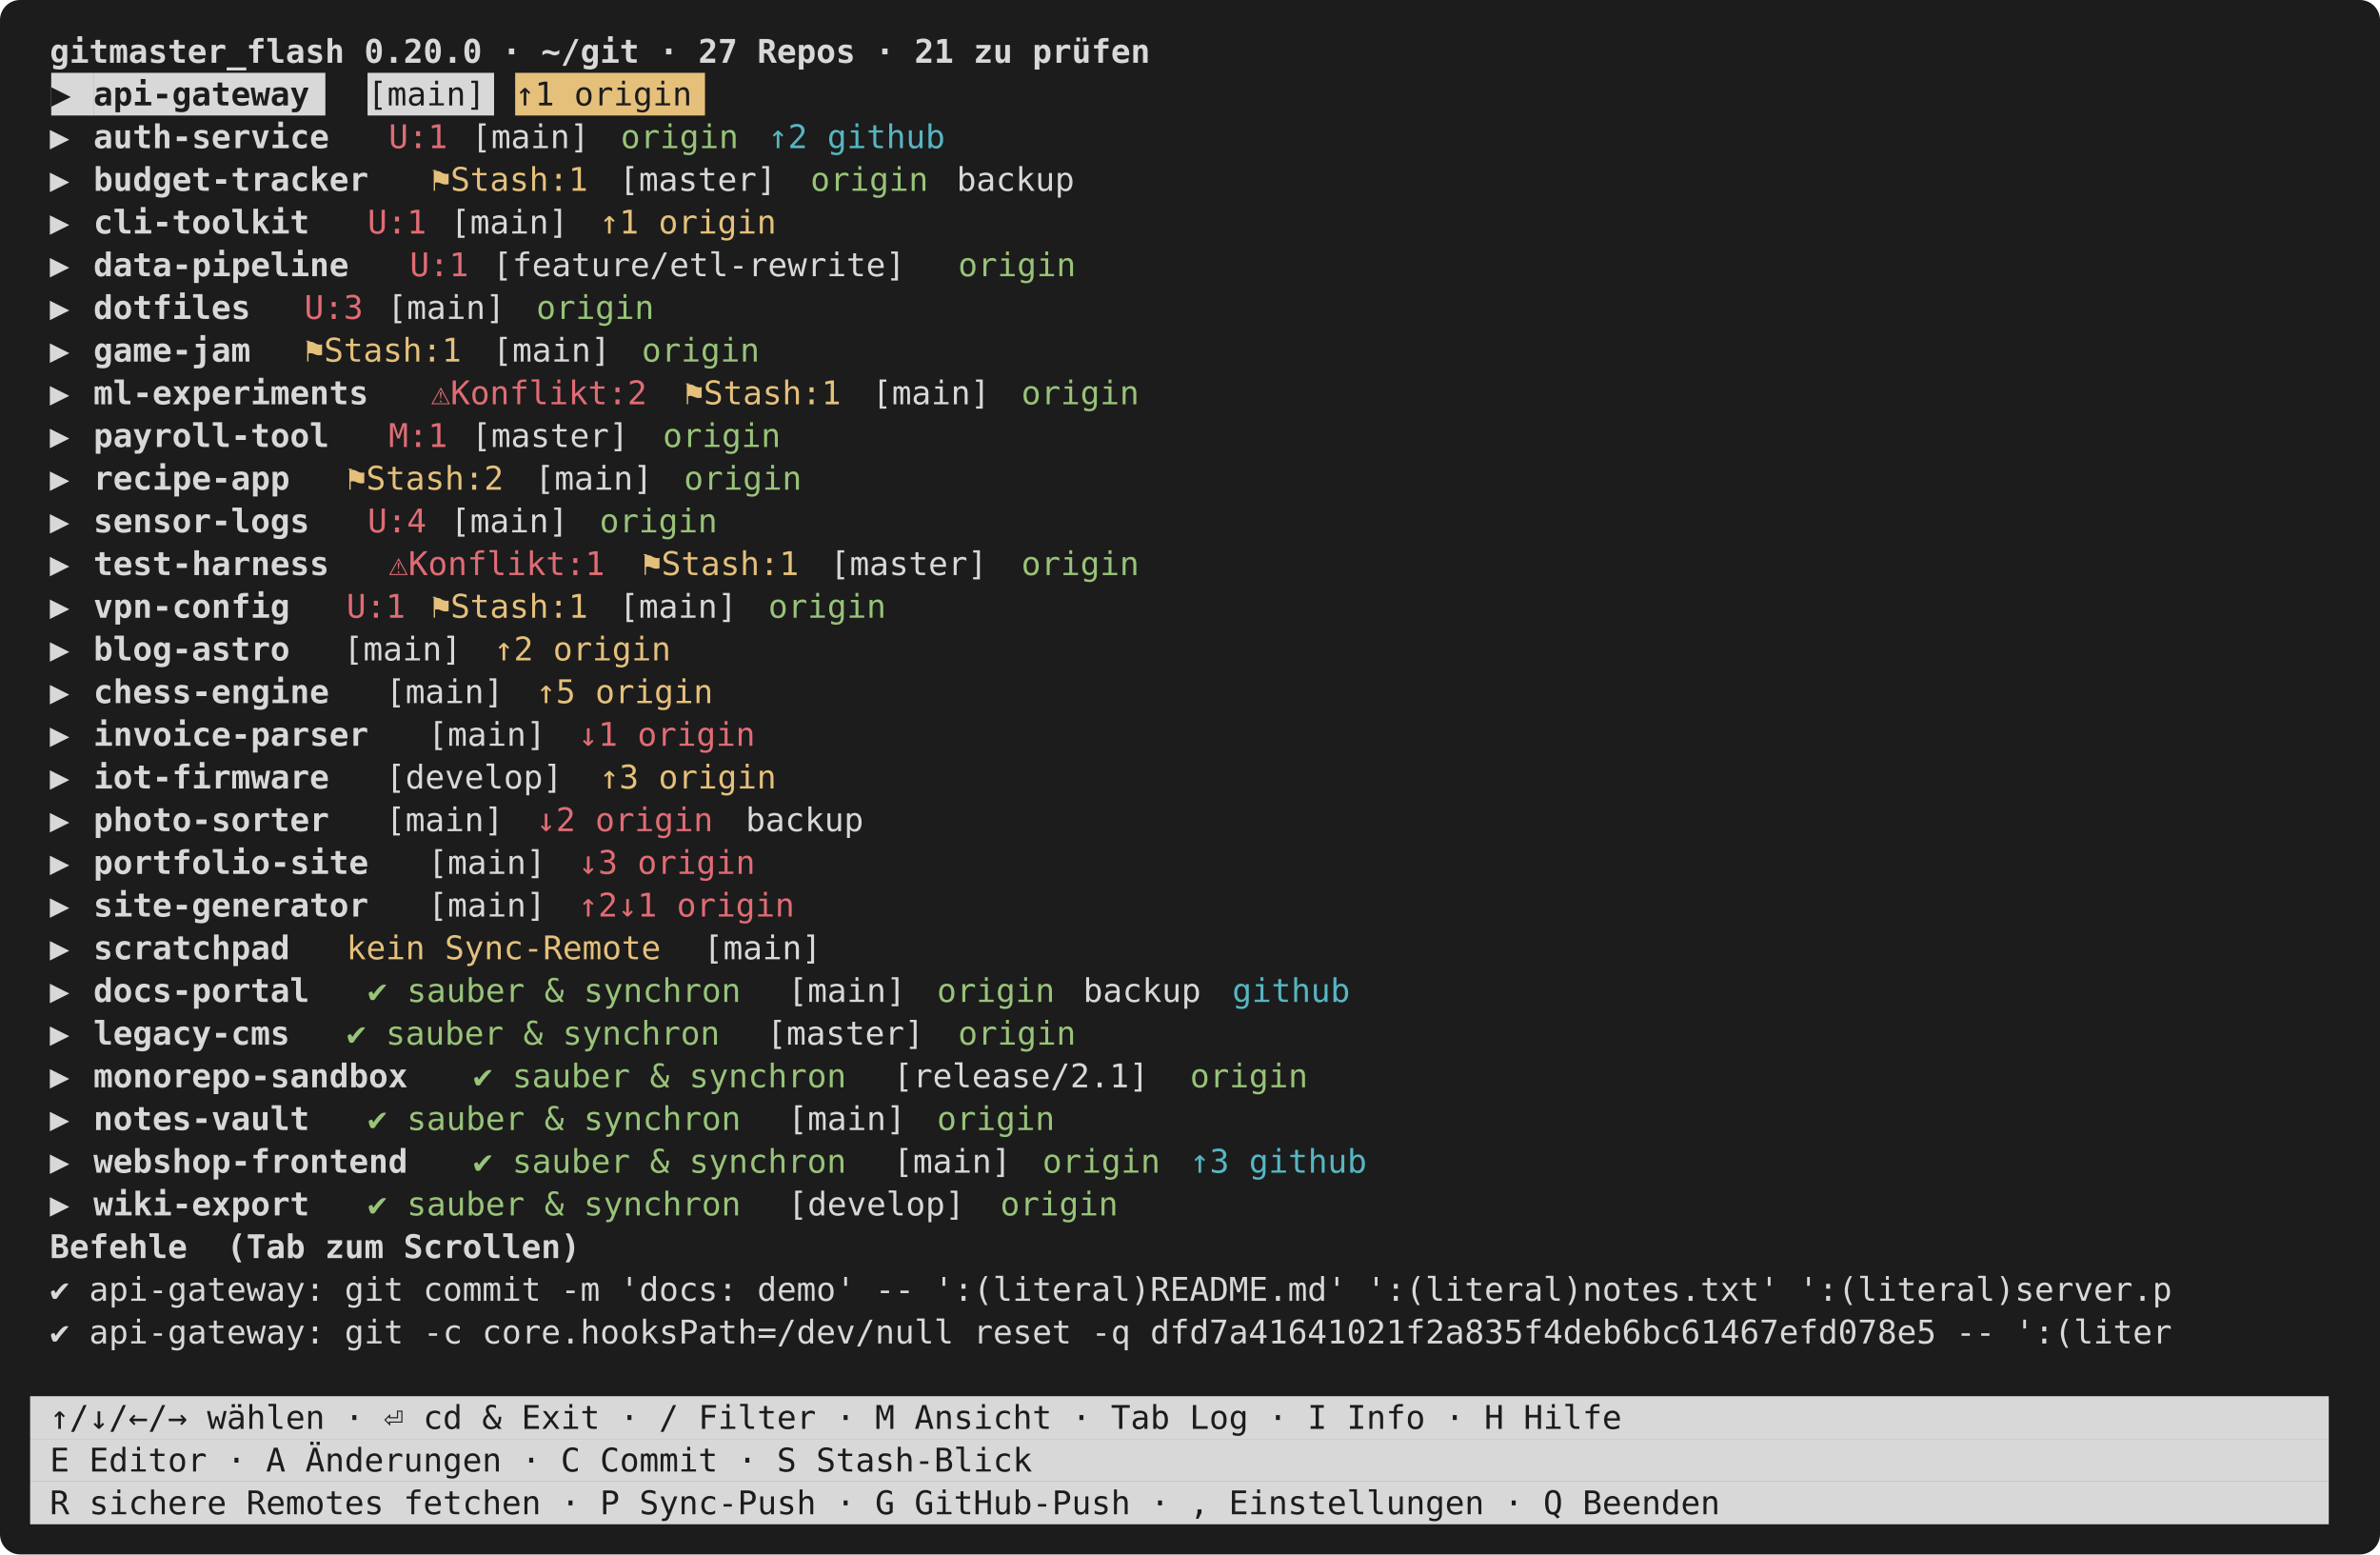
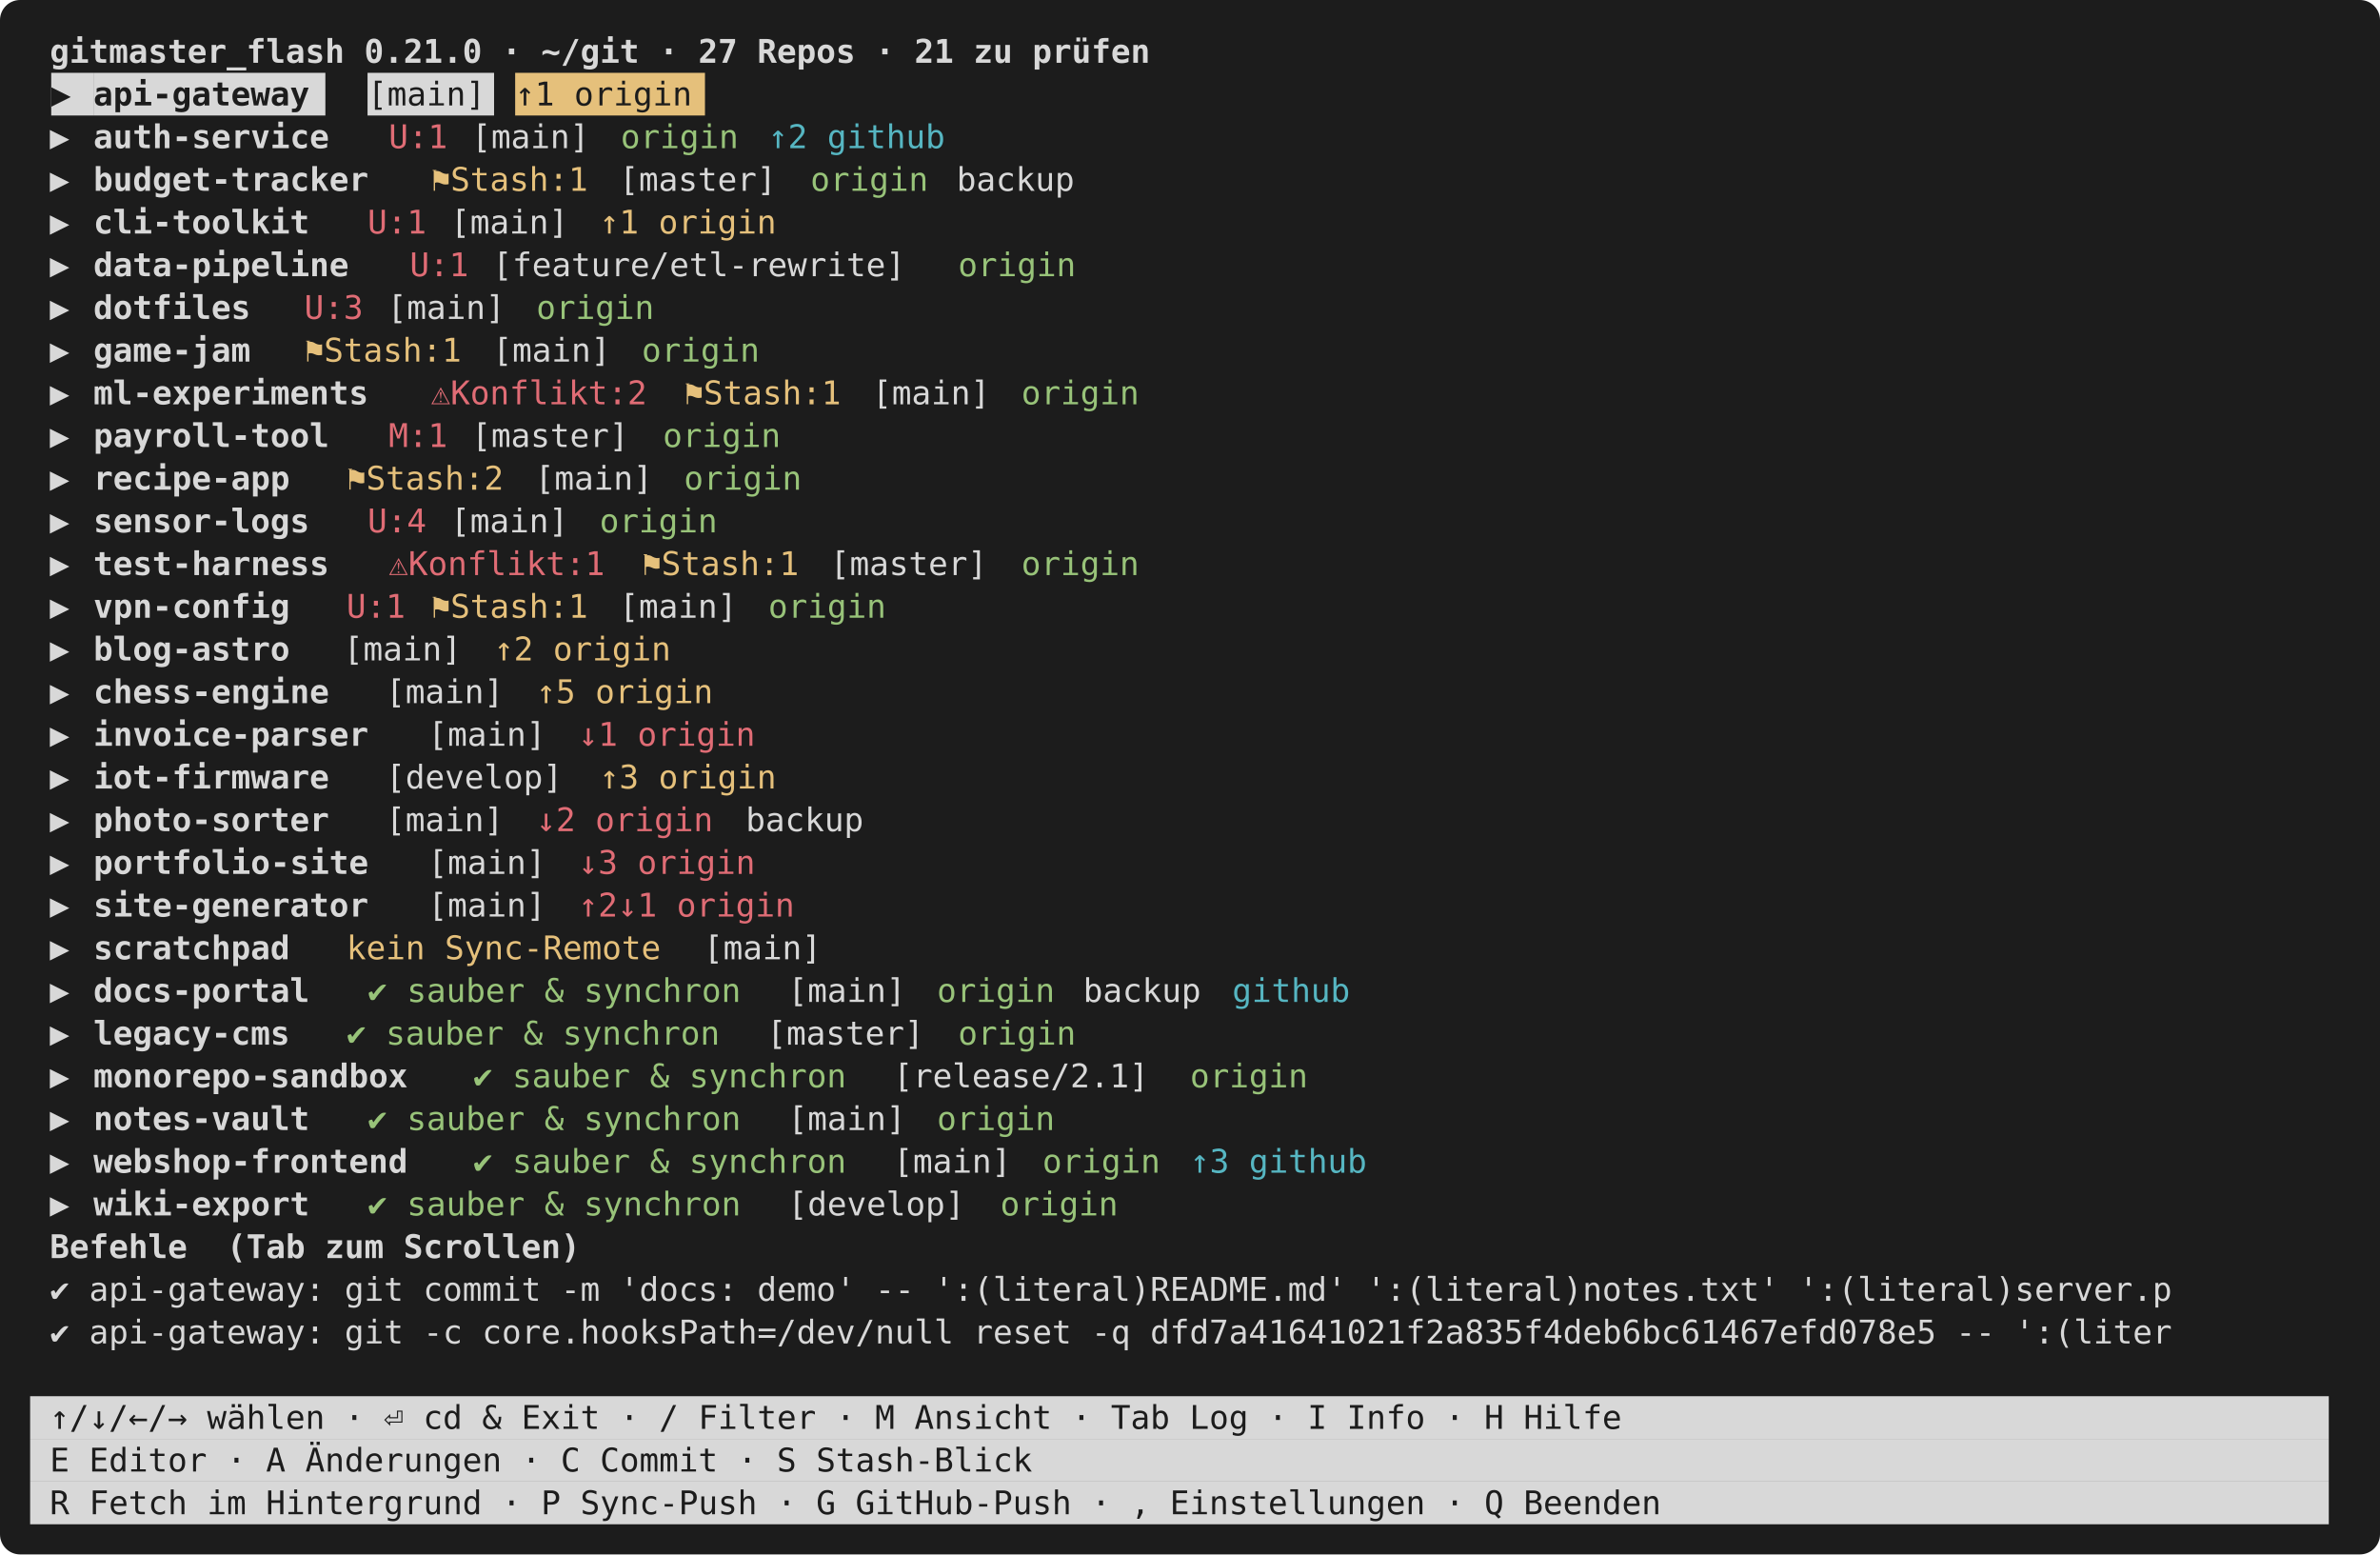
<svg xmlns="http://www.w3.org/2000/svg" viewBox="0 0 948 619" width="948" height="619" font-family="ui-monospace,SFMono-Regular,Menlo,Consolas,monospace" font-size="13">
  <rect width="948" height="619" rx="8" fill="#1c1c1c" />
-   <text x="12.0" y="25.0" fill="#d8d8d8" font-weight="bold" xml:space="preserve"> gitmaster_flash 0.20.0 · ~/git · 27 Repos · 21 zu prüfen                                                    </text>
+   <text x="12.0" y="25.0" fill="#d8d8d8" font-weight="bold" xml:space="preserve"> gitmaster_flash 0.21.0 · ~/git · 27 Repos · 21 zu prüfen                                                    </text>
  <rect x="20.4" y="29.0" width="16.8" height="17.0" fill="#d8d8d8" />
  <text x="20.4" y="42.0" fill="#1c1c1c" xml:space="preserve">▶ </text>
  <rect x="37.2" y="29.0" width="92.4" height="17.0" fill="#d8d8d8" />
  <text x="37.2" y="42.0" fill="#1c1c1c" font-weight="bold" xml:space="preserve">api-gateway</text>
  <rect x="146.4" y="29.0" width="50.4" height="17.0" fill="#d8d8d8" />
  <text x="146.4" y="42.0" fill="#1c1c1c" xml:space="preserve">[main]</text>
  <rect x="205.2" y="29.0" width="75.6" height="17.0" fill="#e5c07b" />
  <text x="205.2" y="42.0" fill="#1c1c1c" xml:space="preserve">↑1 origin</text>
  <text x="12.0" y="59.0" fill="#d8d8d8" xml:space="preserve"> ▶ </text>
  <text x="37.2" y="59.0" fill="#d8d8d8" font-weight="bold" xml:space="preserve">auth-service</text>
  <text x="154.8" y="59.0" fill="#e06c75" xml:space="preserve">U:1</text>
  <text x="180.0" y="59.0" fill="#d8d8d8" xml:space="preserve"> [main] </text>
  <text x="247.2" y="59.0" fill="#98c379" xml:space="preserve">origin</text>
  <text x="306.0" y="59.0" fill="#56b6c2" xml:space="preserve">↑2 github</text>
  <text x="12.0" y="76.0" fill="#d8d8d8" xml:space="preserve"> ▶ </text>
  <text x="37.2" y="76.0" fill="#d8d8d8" font-weight="bold" xml:space="preserve">budget-tracker</text>
  <text x="171.6" y="76.0" fill="#e5c07b" xml:space="preserve">⚑Stash:1</text>
  <text x="238.8" y="76.0" fill="#d8d8d8" xml:space="preserve"> [master] </text>
  <text x="322.8" y="76.0" fill="#98c379" xml:space="preserve">origin</text>
  <text x="373.2" y="76.0" fill="#d8d8d8" xml:space="preserve"> backup                                                            </text>
  <text x="12.0" y="93.0" fill="#d8d8d8" xml:space="preserve"> ▶ </text>
  <text x="37.2" y="93.0" fill="#d8d8d8" font-weight="bold" xml:space="preserve">cli-toolkit</text>
  <text x="146.4" y="93.0" fill="#e06c75" xml:space="preserve">U:1</text>
  <text x="171.6" y="93.0" fill="#d8d8d8" xml:space="preserve"> [main] </text>
  <text x="238.8" y="93.0" fill="#e5c07b" xml:space="preserve">↑1 origin</text>
  <text x="12.0" y="110.0" fill="#d8d8d8" xml:space="preserve"> ▶ </text>
  <text x="37.2" y="110.0" fill="#d8d8d8" font-weight="bold" xml:space="preserve">data-pipeline</text>
  <text x="163.2" y="110.0" fill="#e06c75" xml:space="preserve">U:1</text>
  <text x="188.4" y="110.0" fill="#d8d8d8" xml:space="preserve"> [feature/etl-rewrite] </text>
  <text x="381.6" y="110.0" fill="#98c379" xml:space="preserve">origin</text>
  <text x="12.0" y="127.0" fill="#d8d8d8" xml:space="preserve"> ▶ </text>
  <text x="37.2" y="127.0" fill="#d8d8d8" font-weight="bold" xml:space="preserve">dotfiles</text>
  <text x="121.2" y="127.0" fill="#e06c75" xml:space="preserve">U:3</text>
  <text x="146.4" y="127.0" fill="#d8d8d8" xml:space="preserve"> [main] </text>
  <text x="213.6" y="127.0" fill="#98c379" xml:space="preserve">origin</text>
  <text x="12.0" y="144.0" fill="#d8d8d8" xml:space="preserve"> ▶ </text>
  <text x="37.2" y="144.0" fill="#d8d8d8" font-weight="bold" xml:space="preserve">game-jam</text>
  <text x="121.2" y="144.0" fill="#e5c07b" xml:space="preserve">⚑Stash:1</text>
  <text x="188.4" y="144.0" fill="#d8d8d8" xml:space="preserve"> [main] </text>
  <text x="255.6" y="144.0" fill="#98c379" xml:space="preserve">origin</text>
  <text x="12.0" y="161.0" fill="#d8d8d8" xml:space="preserve"> ▶ </text>
  <text x="37.2" y="161.0" fill="#d8d8d8" font-weight="bold" xml:space="preserve">ml-experiments</text>
  <text x="171.6" y="161.0" fill="#e06c75" xml:space="preserve">⚠Konflikt:2</text>
  <text x="272.4" y="161.0" fill="#e5c07b" xml:space="preserve">⚑Stash:1</text>
  <text x="339.6" y="161.0" fill="#d8d8d8" xml:space="preserve"> [main] </text>
  <text x="406.8" y="161.0" fill="#98c379" xml:space="preserve">origin</text>
  <text x="12.0" y="178.0" fill="#d8d8d8" xml:space="preserve"> ▶ </text>
  <text x="37.2" y="178.0" fill="#d8d8d8" font-weight="bold" xml:space="preserve">payroll-tool</text>
  <text x="154.8" y="178.0" fill="#e06c75" xml:space="preserve">M:1</text>
  <text x="180.0" y="178.0" fill="#d8d8d8" xml:space="preserve"> [master] </text>
  <text x="264.0" y="178.0" fill="#98c379" xml:space="preserve">origin</text>
  <text x="12.0" y="195.0" fill="#d8d8d8" xml:space="preserve"> ▶ </text>
  <text x="37.2" y="195.0" fill="#d8d8d8" font-weight="bold" xml:space="preserve">recipe-app</text>
  <text x="138.0" y="195.0" fill="#e5c07b" xml:space="preserve">⚑Stash:2</text>
  <text x="205.2" y="195.0" fill="#d8d8d8" xml:space="preserve"> [main] </text>
  <text x="272.4" y="195.0" fill="#98c379" xml:space="preserve">origin</text>
  <text x="12.0" y="212.0" fill="#d8d8d8" xml:space="preserve"> ▶ </text>
  <text x="37.2" y="212.0" fill="#d8d8d8" font-weight="bold" xml:space="preserve">sensor-logs</text>
  <text x="146.4" y="212.0" fill="#e06c75" xml:space="preserve">U:4</text>
  <text x="171.6" y="212.0" fill="#d8d8d8" xml:space="preserve"> [main] </text>
  <text x="238.8" y="212.0" fill="#98c379" xml:space="preserve">origin</text>
  <text x="12.0" y="229.0" fill="#d8d8d8" xml:space="preserve"> ▶ </text>
  <text x="37.2" y="229.0" fill="#d8d8d8" font-weight="bold" xml:space="preserve">test-harness</text>
  <text x="154.8" y="229.0" fill="#e06c75" xml:space="preserve">⚠Konflikt:1</text>
  <text x="255.6" y="229.0" fill="#e5c07b" xml:space="preserve">⚑Stash:1</text>
  <text x="322.8" y="229.0" fill="#d8d8d8" xml:space="preserve"> [master] </text>
  <text x="406.8" y="229.0" fill="#98c379" xml:space="preserve">origin</text>
  <text x="12.0" y="246.0" fill="#d8d8d8" xml:space="preserve"> ▶ </text>
  <text x="37.2" y="246.0" fill="#d8d8d8" font-weight="bold" xml:space="preserve">vpn-config</text>
  <text x="138.0" y="246.0" fill="#e06c75" xml:space="preserve">U:1</text>
  <text x="171.6" y="246.0" fill="#e5c07b" xml:space="preserve">⚑Stash:1</text>
  <text x="238.8" y="246.0" fill="#d8d8d8" xml:space="preserve"> [main] </text>
  <text x="306.0" y="246.0" fill="#98c379" xml:space="preserve">origin</text>
  <text x="12.0" y="263.0" fill="#d8d8d8" xml:space="preserve"> ▶ </text>
  <text x="37.2" y="263.0" fill="#d8d8d8" font-weight="bold" xml:space="preserve">blog-astro</text>
  <text x="121.2" y="263.0" fill="#d8d8d8" xml:space="preserve">  [main] </text>
  <text x="196.8" y="263.0" fill="#e5c07b" xml:space="preserve">↑2 origin</text>
  <text x="12.0" y="280.0" fill="#d8d8d8" xml:space="preserve"> ▶ </text>
  <text x="37.2" y="280.0" fill="#d8d8d8" font-weight="bold" xml:space="preserve">chess-engine</text>
  <text x="138.0" y="280.0" fill="#d8d8d8" xml:space="preserve">  [main] </text>
  <text x="213.6" y="280.0" fill="#e5c07b" xml:space="preserve">↑5 origin</text>
  <text x="12.0" y="297.0" fill="#d8d8d8" xml:space="preserve"> ▶ </text>
  <text x="37.2" y="297.0" fill="#d8d8d8" font-weight="bold" xml:space="preserve">invoice-parser</text>
  <text x="154.8" y="297.0" fill="#d8d8d8" xml:space="preserve">  [main] </text>
  <text x="230.4" y="297.0" fill="#e06c75" xml:space="preserve">↓1 origin</text>
  <text x="12.0" y="314.0" fill="#d8d8d8" xml:space="preserve"> ▶ </text>
  <text x="37.2" y="314.0" fill="#d8d8d8" font-weight="bold" xml:space="preserve">iot-firmware</text>
  <text x="138.0" y="314.0" fill="#d8d8d8" xml:space="preserve">  [develop] </text>
  <text x="238.8" y="314.0" fill="#e5c07b" xml:space="preserve">↑3 origin</text>
  <text x="12.0" y="331.0" fill="#d8d8d8" xml:space="preserve"> ▶ </text>
  <text x="37.2" y="331.0" fill="#d8d8d8" font-weight="bold" xml:space="preserve">photo-sorter</text>
  <text x="138.0" y="331.0" fill="#d8d8d8" xml:space="preserve">  [main] </text>
  <text x="213.6" y="331.0" fill="#e06c75" xml:space="preserve">↓2 origin</text>
  <text x="289.2" y="331.0" fill="#d8d8d8" xml:space="preserve"> backup                                                                      </text>
  <text x="12.0" y="348.0" fill="#d8d8d8" xml:space="preserve"> ▶ </text>
  <text x="37.2" y="348.0" fill="#d8d8d8" font-weight="bold" xml:space="preserve">portfolio-site</text>
  <text x="154.8" y="348.0" fill="#d8d8d8" xml:space="preserve">  [main] </text>
  <text x="230.4" y="348.0" fill="#e06c75" xml:space="preserve">↓3 origin</text>
  <text x="12.0" y="365.0" fill="#d8d8d8" xml:space="preserve"> ▶ </text>
  <text x="37.2" y="365.0" fill="#d8d8d8" font-weight="bold" xml:space="preserve">site-generator</text>
  <text x="154.8" y="365.0" fill="#d8d8d8" xml:space="preserve">  [main] </text>
  <text x="230.4" y="365.0" fill="#e06c75" xml:space="preserve">↑2↓1 origin</text>
  <text x="12.0" y="382.0" fill="#d8d8d8" xml:space="preserve"> ▶ </text>
  <text x="37.2" y="382.0" fill="#d8d8d8" font-weight="bold" xml:space="preserve">scratchpad</text>
  <text x="138.0" y="382.0" fill="#e5c07b" xml:space="preserve">kein Sync-Remote</text>
  <text x="272.4" y="382.0" fill="#d8d8d8" xml:space="preserve"> [main]                                                                        </text>
  <text x="12.0" y="399.0" fill="#d8d8d8" xml:space="preserve"> ▶ </text>
  <text x="37.2" y="399.0" fill="#d8d8d8" font-weight="bold" xml:space="preserve">docs-portal</text>
  <text x="146.4" y="399.0" fill="#98c379" xml:space="preserve">✔ sauber &amp; synchron</text>
  <text x="306.0" y="399.0" fill="#d8d8d8" xml:space="preserve"> [main] </text>
  <text x="373.2" y="399.0" fill="#98c379" xml:space="preserve">origin</text>
  <text x="423.6" y="399.0" fill="#d8d8d8" xml:space="preserve"> backup </text>
  <text x="490.8" y="399.0" fill="#56b6c2" xml:space="preserve">github</text>
  <text x="12.0" y="416.0" fill="#d8d8d8" xml:space="preserve"> ▶ </text>
  <text x="37.2" y="416.0" fill="#d8d8d8" font-weight="bold" xml:space="preserve">legacy-cms</text>
  <text x="138.0" y="416.0" fill="#98c379" xml:space="preserve">✔ sauber &amp; synchron</text>
  <text x="297.6" y="416.0" fill="#d8d8d8" xml:space="preserve"> [master] </text>
  <text x="381.6" y="416.0" fill="#98c379" xml:space="preserve">origin</text>
  <text x="12.0" y="433.0" fill="#d8d8d8" xml:space="preserve"> ▶ </text>
  <text x="37.2" y="433.0" fill="#d8d8d8" font-weight="bold" xml:space="preserve">monorepo-sandbox</text>
  <text x="188.4" y="433.0" fill="#98c379" xml:space="preserve">✔ sauber &amp; synchron</text>
  <text x="348.0" y="433.0" fill="#d8d8d8" xml:space="preserve"> [release/2.1] </text>
  <text x="474.0" y="433.0" fill="#98c379" xml:space="preserve">origin</text>
  <text x="12.0" y="450.0" fill="#d8d8d8" xml:space="preserve"> ▶ </text>
  <text x="37.2" y="450.0" fill="#d8d8d8" font-weight="bold" xml:space="preserve">notes-vault</text>
  <text x="146.4" y="450.0" fill="#98c379" xml:space="preserve">✔ sauber &amp; synchron</text>
  <text x="306.0" y="450.0" fill="#d8d8d8" xml:space="preserve"> [main] </text>
  <text x="373.2" y="450.0" fill="#98c379" xml:space="preserve">origin</text>
  <text x="12.0" y="467.0" fill="#d8d8d8" xml:space="preserve"> ▶ </text>
  <text x="37.2" y="467.0" fill="#d8d8d8" font-weight="bold" xml:space="preserve">webshop-frontend</text>
  <text x="188.4" y="467.0" fill="#98c379" xml:space="preserve">✔ sauber &amp; synchron</text>
  <text x="348.0" y="467.0" fill="#d8d8d8" xml:space="preserve"> [main] </text>
  <text x="415.2" y="467.0" fill="#98c379" xml:space="preserve">origin</text>
  <text x="474.0" y="467.0" fill="#56b6c2" xml:space="preserve">↑3 github</text>
  <text x="12.0" y="484.0" fill="#d8d8d8" xml:space="preserve"> ▶ </text>
  <text x="37.2" y="484.0" fill="#d8d8d8" font-weight="bold" xml:space="preserve">wiki-export</text>
  <text x="146.4" y="484.0" fill="#98c379" xml:space="preserve">✔ sauber &amp; synchron</text>
  <text x="306.0" y="484.0" fill="#d8d8d8" xml:space="preserve"> [develop] </text>
  <text x="398.4" y="484.0" fill="#98c379" xml:space="preserve">origin</text>
  <text x="12.0" y="501.0" fill="#d8d8d8" font-weight="bold" xml:space="preserve"> Befehle  (Tab zum Scrollen)</text>
  <text x="12.0" y="518.0" fill="#d8d8d8" xml:space="preserve"> ✔ api-gateway: git commit -m 'docs: demo' -- ':(literal)README.md' ':(literal)notes.txt' ':(literal)server.p </text>
  <text x="12.0" y="535.0" fill="#d8d8d8" xml:space="preserve"> ✔ api-gateway: git -c core.hooksPath=/dev/null reset -q dfd7a41641021f2a835f4deb6bc61467efd078e5 -- ':(liter </text>
  <rect x="12.0" y="556.0" width="915.6" height="17.0" fill="#d8d8d8" />
  <text x="12.0" y="569.0" fill="#1c1c1c" xml:space="preserve"> ↑/↓/←/→ wählen · ⏎ cd &amp; Exit · / Filter · M Ansicht · Tab Log · I Info · H Hilfe                            </text>
  <rect x="12.0" y="573.0" width="915.6" height="17.0" fill="#d8d8d8" />
  <text x="12.0" y="586.0" fill="#1c1c1c" xml:space="preserve"> E Editor · A Änderungen · C Commit · S Stash-Blick                                                          </text>
  <rect x="12.0" y="590.0" width="915.6" height="17.0" fill="#d8d8d8" />
-   <text x="12.0" y="603.0" fill="#1c1c1c" xml:space="preserve"> R sichere Remotes fetchen · P Sync-Push · G GitHub-Push · , Einstellungen · Q Beenden                       </text>
+   <text x="12.0" y="603.0" fill="#1c1c1c" xml:space="preserve"> R Fetch im Hintergrund · P Sync-Push · G GitHub-Push · , Einstellungen · Q Beenden                          </text>
</svg>
